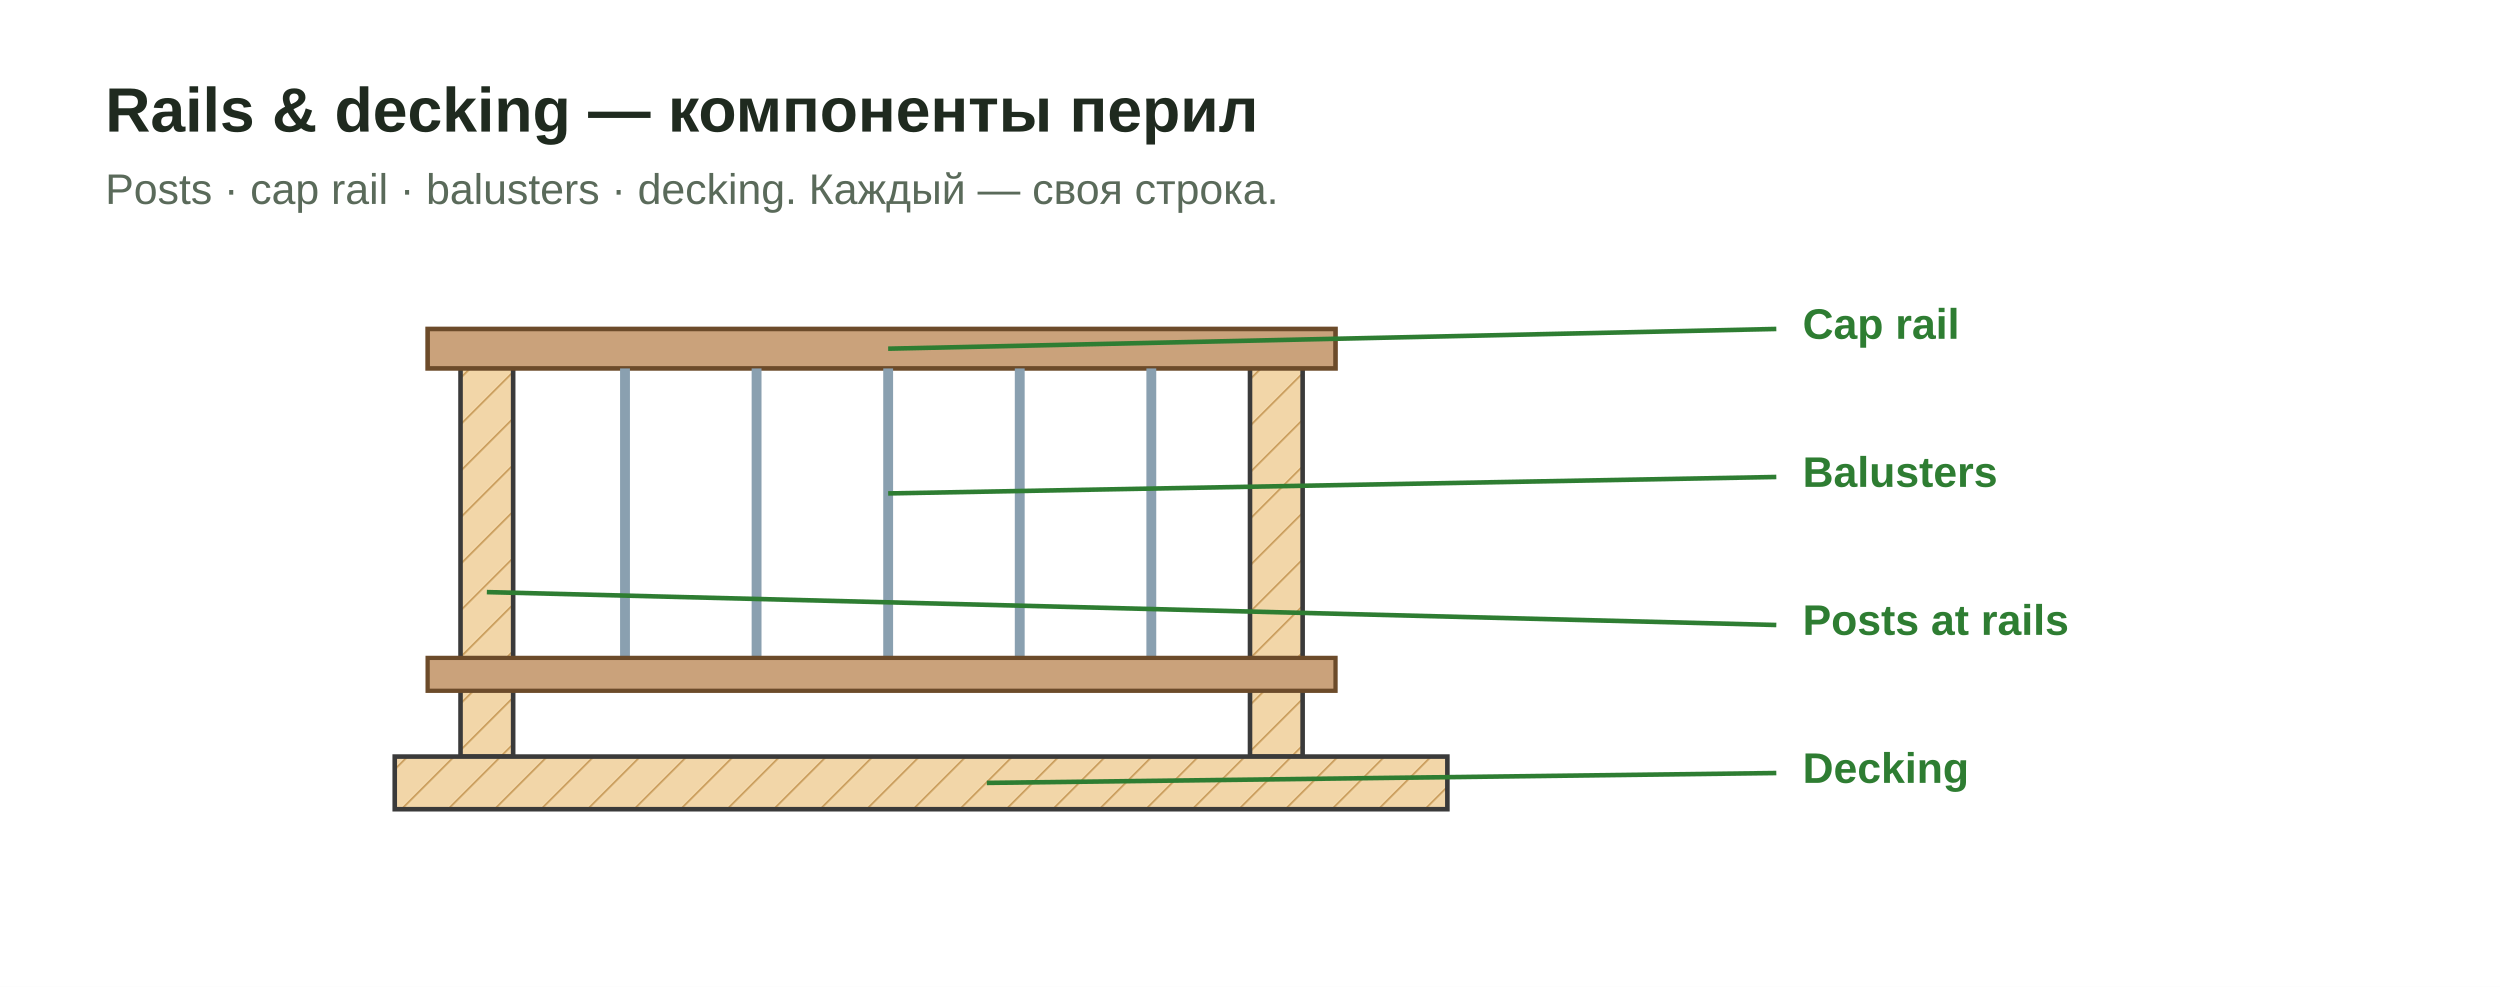
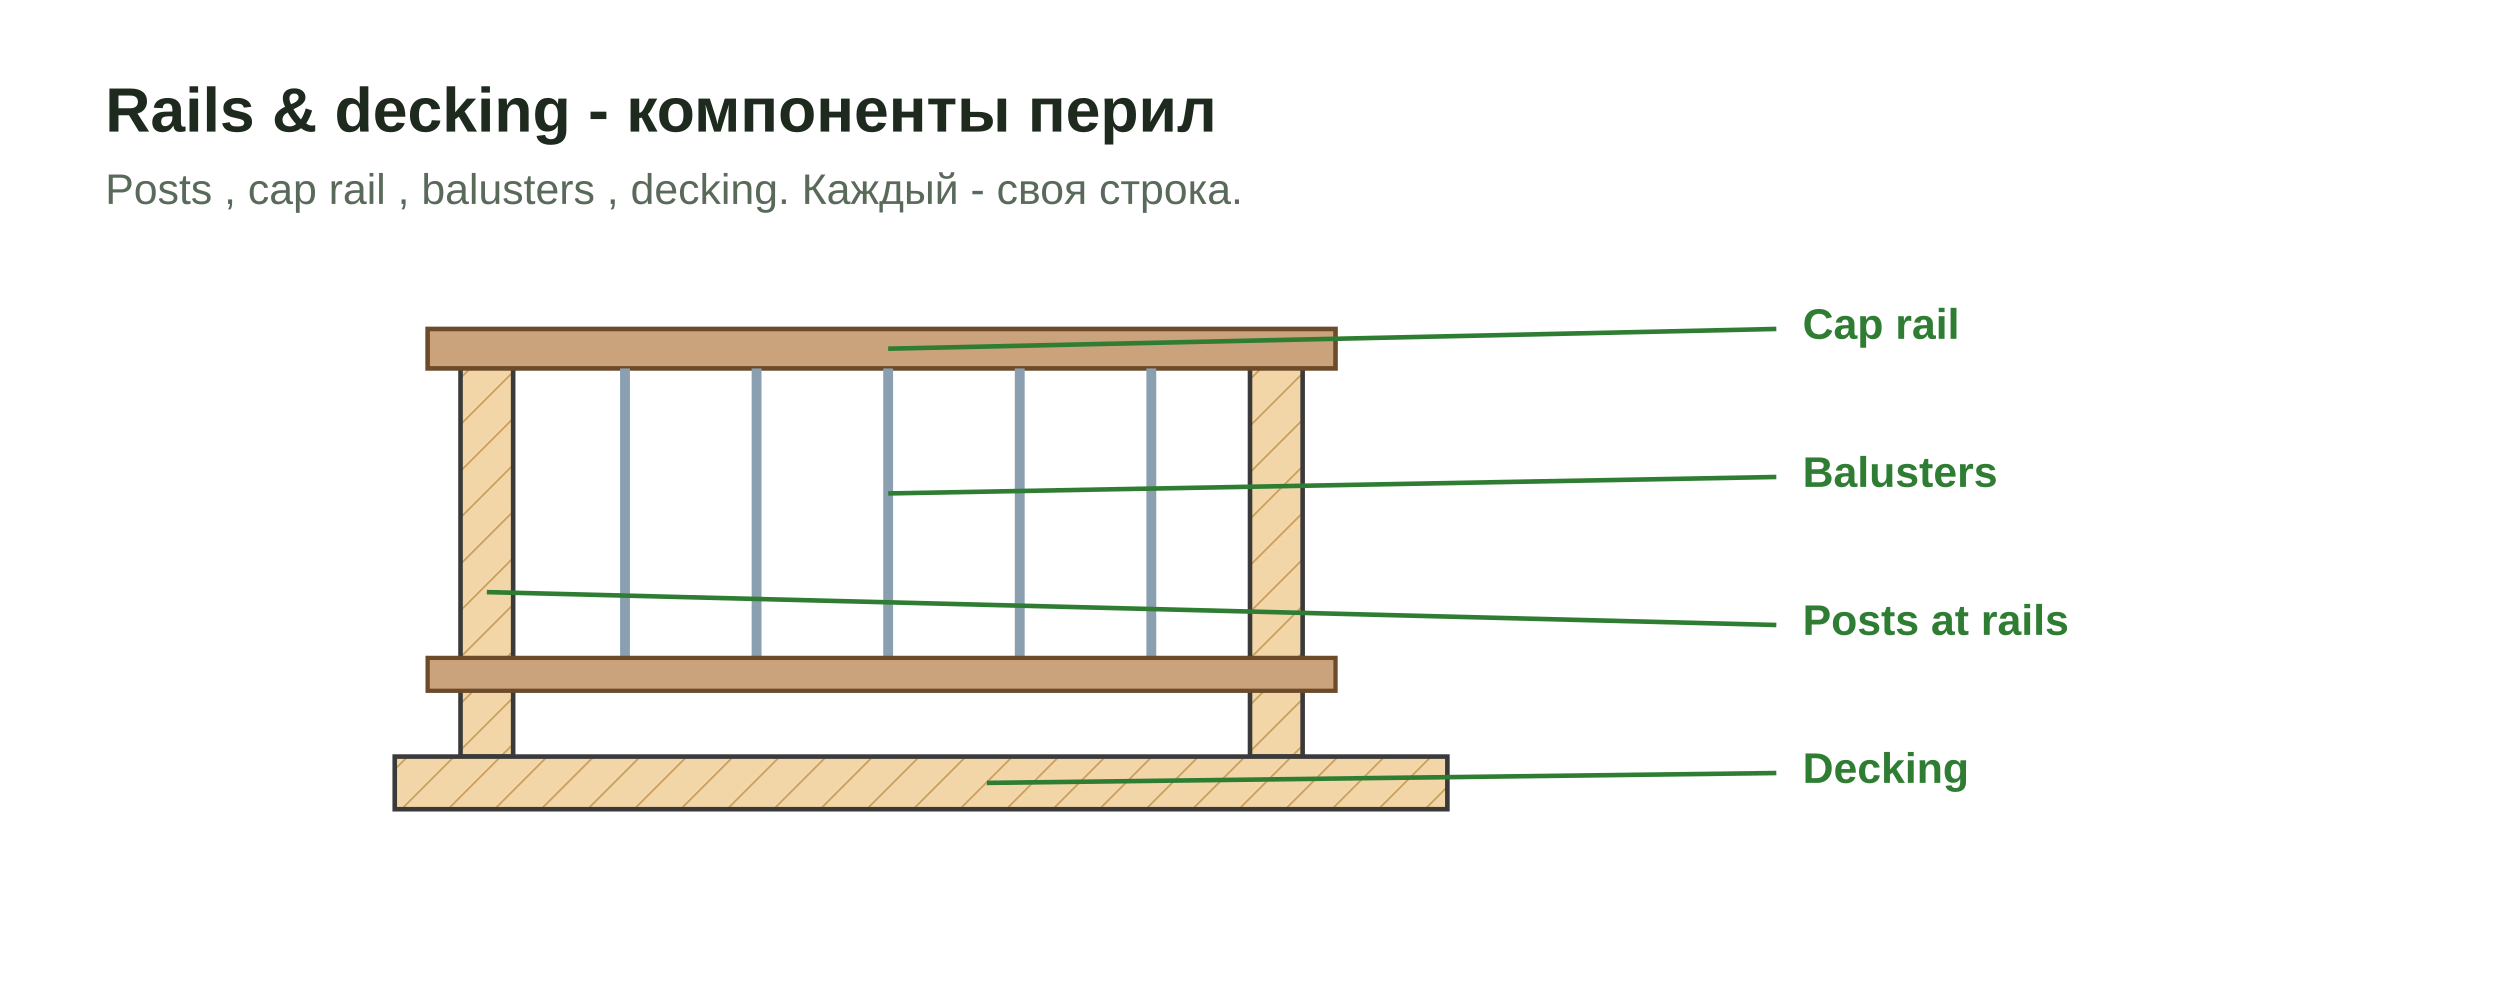
<svg xmlns="http://www.w3.org/2000/svg" viewBox="0 0 760 300" role="img" aria-labelledby="t">
  <defs>
    <pattern id="w" width="10" height="10" patternUnits="userSpaceOnUse" patternTransform="rotate(45)">
      <rect width="10" height="10" fill="#f2d6a8" />
      <line x1="0" y1="0" x2="0" y2="10" stroke="#c89b5a" stroke-width="1" />
    </pattern>
    <style>.t{font:700 19px "Segoe UI",Arial,sans-serif;fill:#1f2a1f}.s{font:400 13px "Segoe UI",Arial,sans-serif;fill:#5a6a5a}.l{font:600 13px "Segoe UI",Arial,sans-serif;fill:#2e7d32}</style>
  </defs>
  <rect width="760" height="300" fill="#fff" />
-   <text class="t" x="32" y="40">Rails &amp; decking — компоненты перил</text>
-   <text class="s" x="32" y="62">Posts · cap rail · balusters · decking. Каждый — своя строка.</text>
+   <text class="t" x="32" y="40">Rails &amp; decking - компоненты перил</text>
+   <text class="s" x="32" y="62">Posts , cap rail , balusters , decking. Каждый - своя строка.</text>
  <rect x="140" y="110" width="16" height="120" fill="url(#w)" stroke="#3a3a3a" stroke-width="1.4" />
  <rect x="380" y="110" width="16" height="120" fill="url(#w)" stroke="#3a3a3a" stroke-width="1.4" />
  <rect x="130" y="100" width="276" height="12" fill="#caa27b" stroke="#6c4b2a" stroke-width="1.4" />
  <g stroke="#8aa0b0" stroke-width="3">
    <line x1="190" y1="112" x2="190" y2="200" />
    <line x1="230" y1="112" x2="230" y2="200" />
    <line x1="270" y1="112" x2="270" y2="200" />
    <line x1="310" y1="112" x2="310" y2="200" />
    <line x1="350" y1="112" x2="350" y2="200" />
  </g>
  <rect x="130" y="200" width="276" height="10" fill="#caa27b" stroke="#6c4b2a" stroke-width="1.3" />
  <rect x="120" y="230" width="320" height="16" fill="url(#w)" stroke="#3a3a3a" stroke-width="1.4" />
  <line x1="270" y1="106" x2="540" y2="100" stroke="#2e7d32" stroke-width="1.4" />
  <text class="l" x="548" y="103">Cap rail</text>
  <line x1="270" y1="150" x2="540" y2="145" stroke="#2e7d32" stroke-width="1.4" />
  <text class="l" x="548" y="148">Balusters</text>
  <line x1="148" y1="180" x2="540" y2="190" stroke="#2e7d32" stroke-width="1.4" />
  <text class="l" x="548" y="193">Posts at rails</text>
  <line x1="300" y1="238" x2="540" y2="235" stroke="#2e7d32" stroke-width="1.4" />
  <text class="l" x="548" y="238">Decking</text>
</svg>
